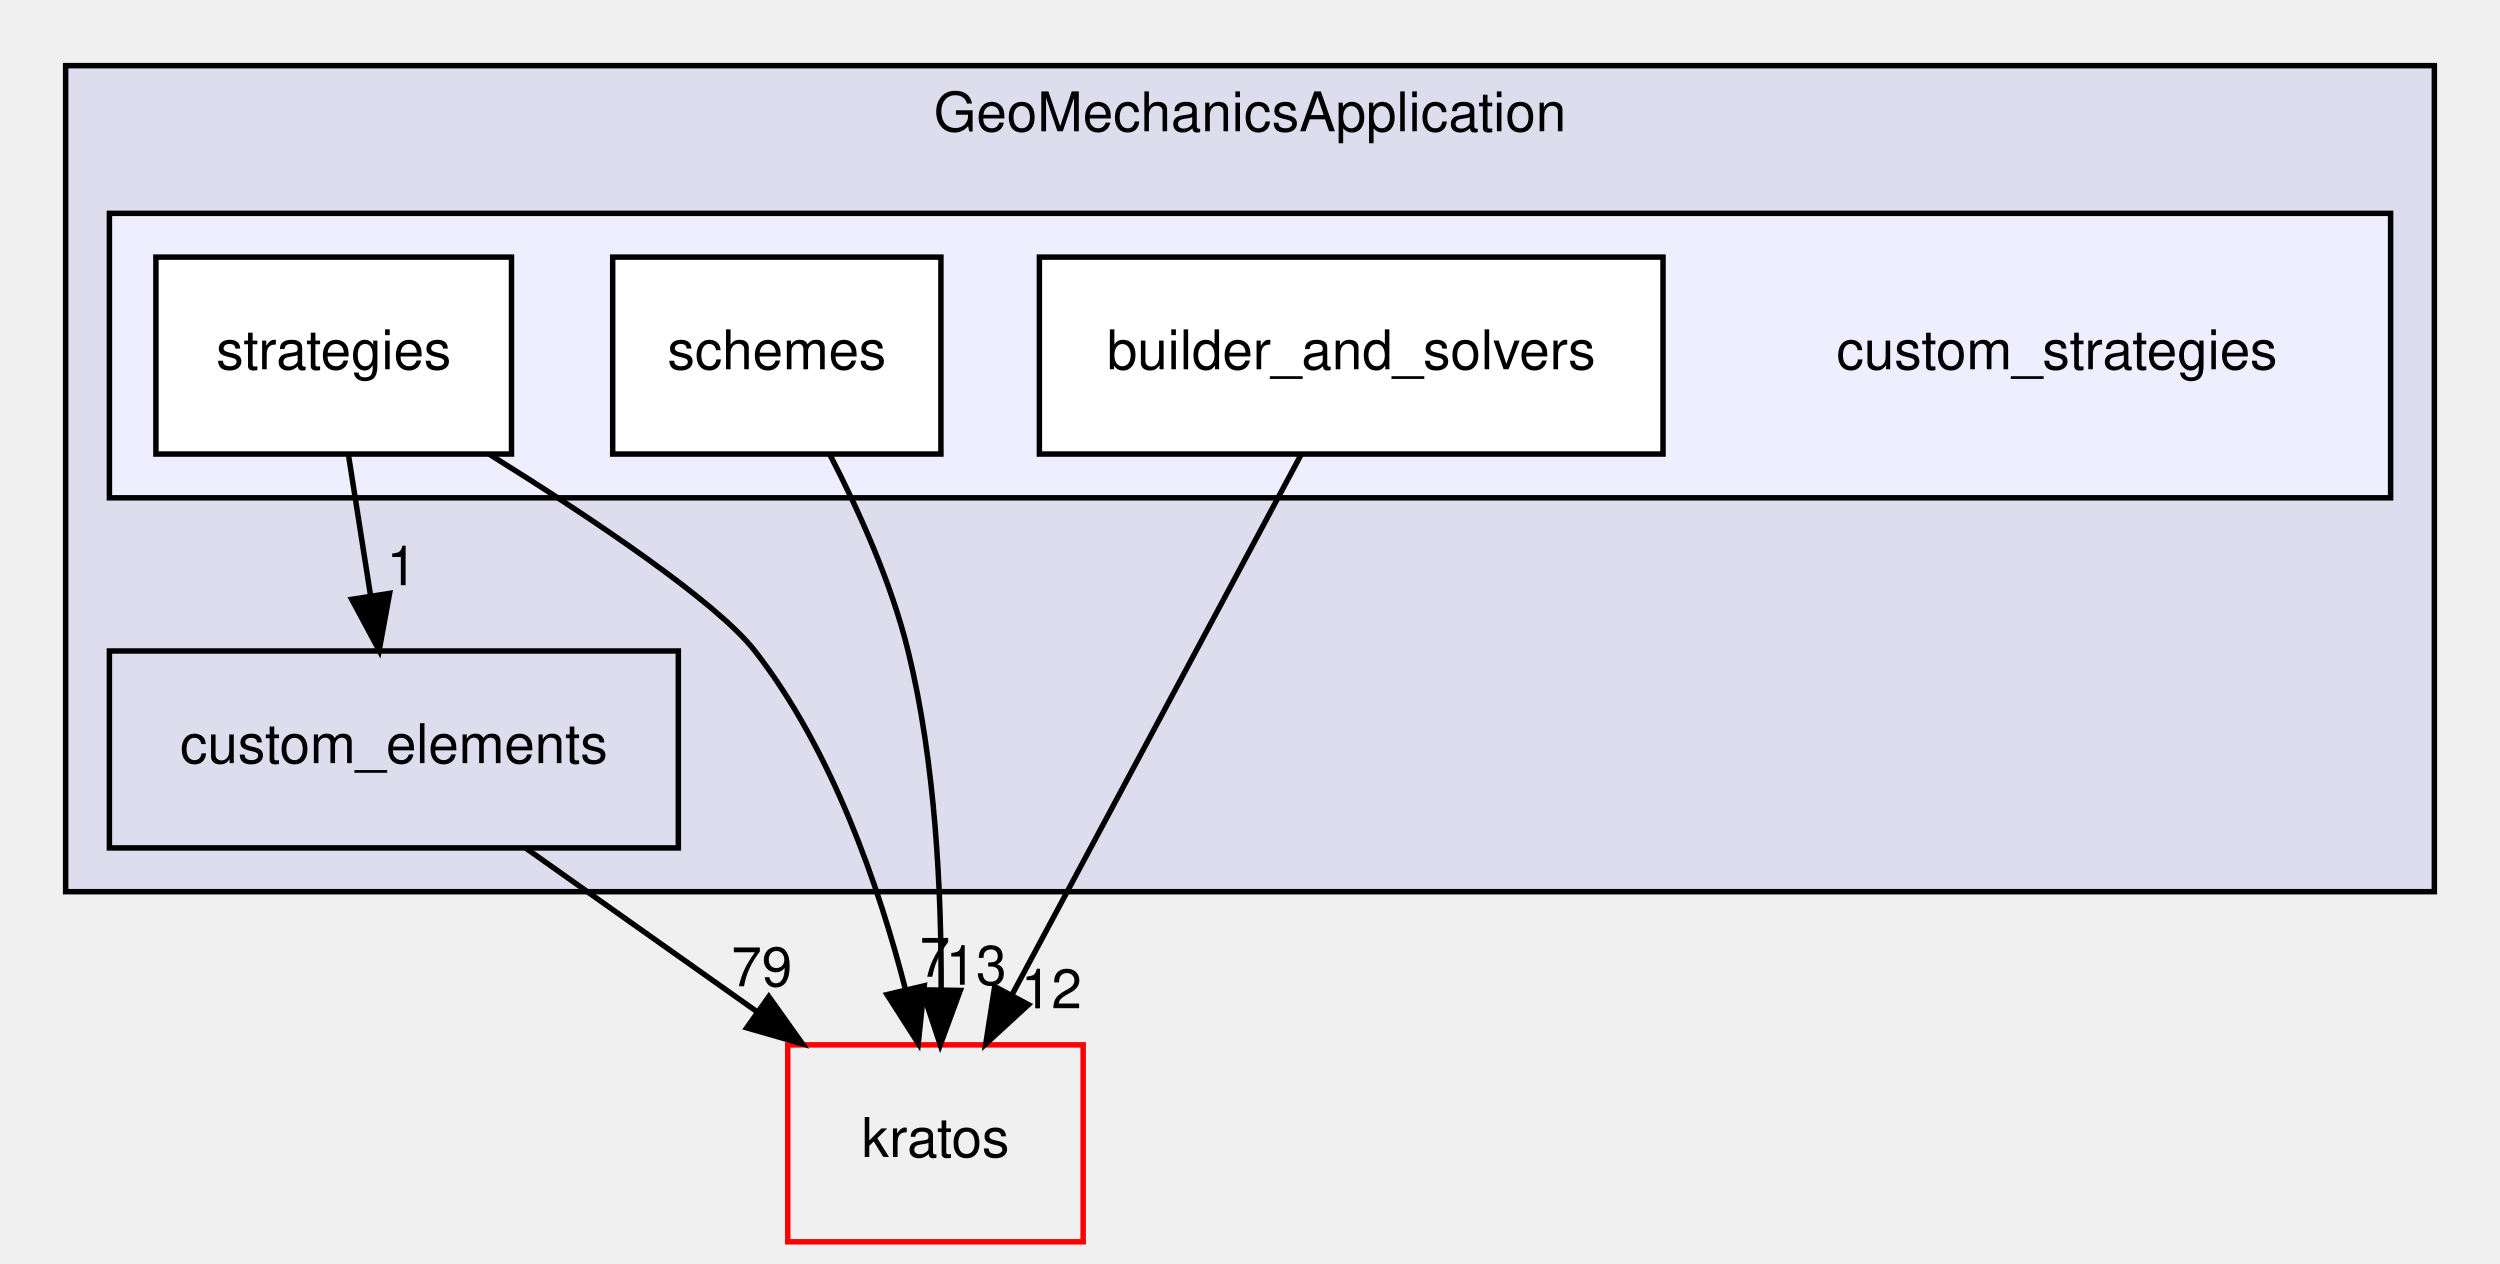
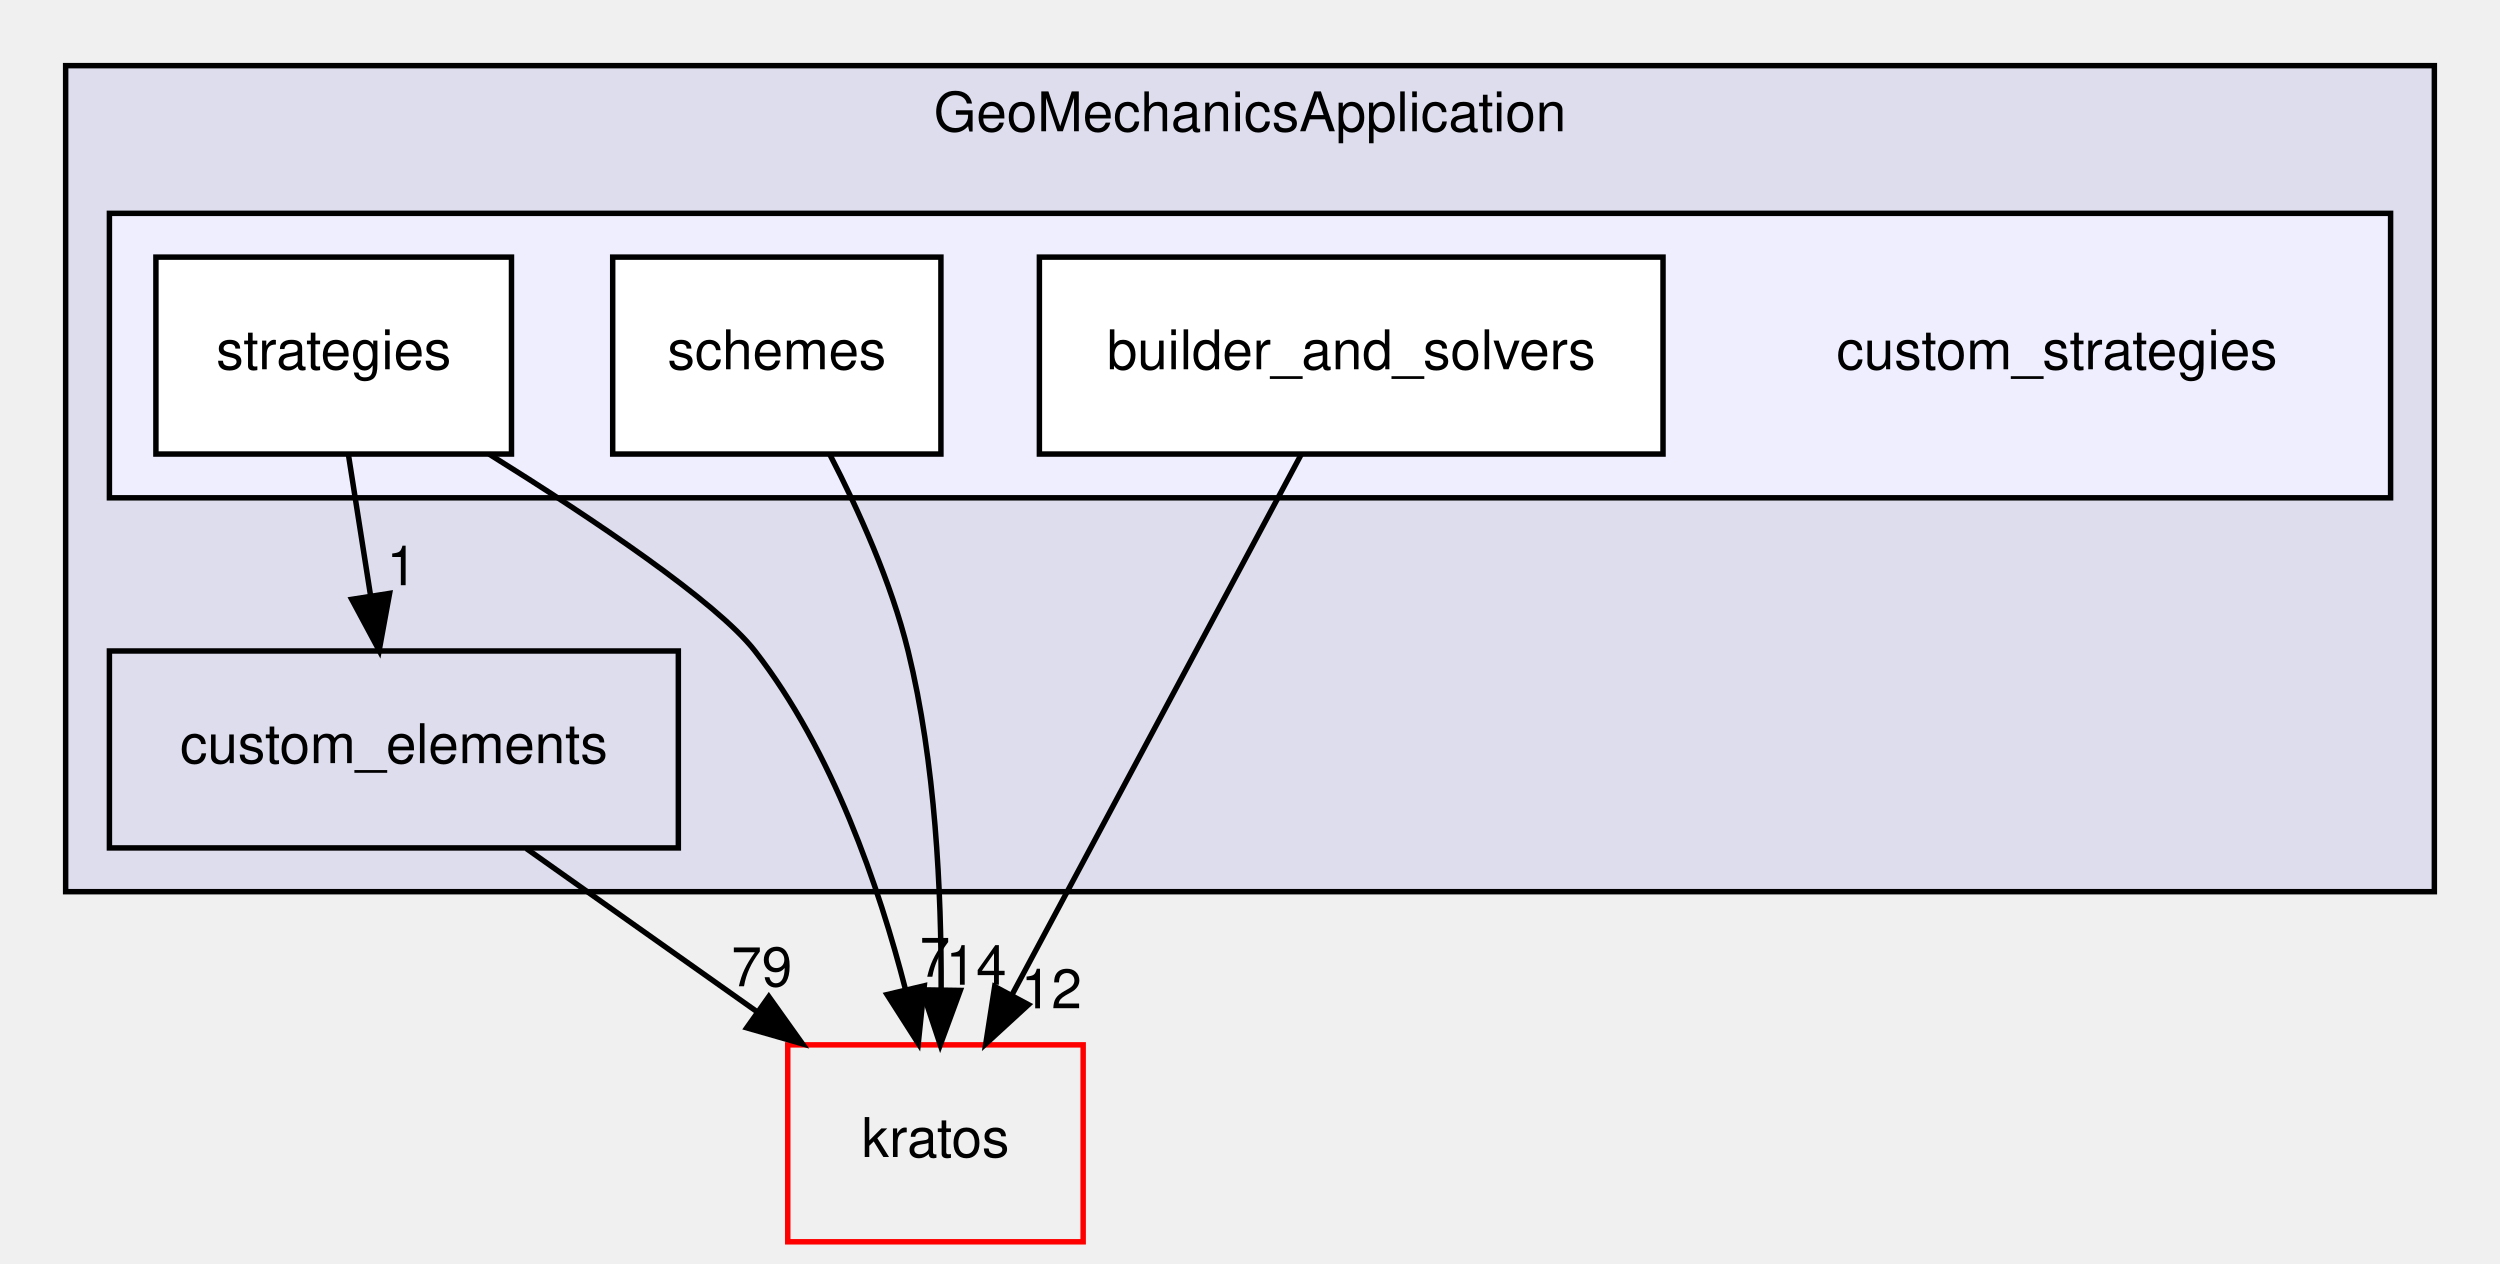
<svg xmlns="http://www.w3.org/2000/svg" xmlns:xlink="http://www.w3.org/1999/xlink" width="457pt" height="231pt" viewBox="0.00 0.00 457.00 231.00">
  <g id="graph0" class="graph" transform="scale(1 1) rotate(0) translate(4 227)">
    <g id="clust1" class="cluster">
      <g id="a_clust1">
        <a xlink:href="dir_b9f7ab37b38e2abcf3d789c3545c505a.html" target="_top" xlink:title="GeoMechanicsApplication">
          <polygon fill="#ddddee" stroke="black" points="8,-64 8,-215 441,-215 441,-64 8,-64" />
          <text text-anchor="middle" x="224.5" y="-203" font-family="Helvetica,sans-Serif" font-size="10.00">GeoMechanicsApplication</text>
        </a>
      </g>
    </g>
    <g id="clust2" class="cluster">
      <g id="a_clust2">
        <a xlink:href="dir_8a4530febe1de8dfadc6a878bf58ccc4.html" target="_top">
          <polygon fill="#eeeeff" stroke="black" points="16,-136 16,-188 433,-188 433,-136 16,-136" />
        </a>
      </g>
    </g>
    <g id="node1" class="node">
      <g id="a_node1">
        <a xlink:href="dir_2027d4f999f41f3c44721dd3292e731a.html" target="_top" xlink:title="custom_elements">
          <polygon fill="none" stroke="black" points="120,-108 16,-108 16,-72 120,-72 120,-108" />
          <text text-anchor="middle" x="68" y="-87.5" font-family="Helvetica,sans-Serif" font-size="10.00">custom_elements</text>
        </a>
      </g>
    </g>
    <g id="node6" class="node">
      <g id="a_node6">
        <a xlink:href="dir_8fc3e8efef0bfca4a113d719cbd52afb.html" target="_top" xlink:title="kratos">
          <polygon fill="none" stroke="red" points="194,-36 140,-36 140,0 194,0 194,-36" />
          <text text-anchor="middle" x="167" y="-15.5" font-family="Helvetica,sans-Serif" font-size="10.00">kratos</text>
        </a>
      </g>
    </g>
    <g id="edge3" class="edge">
      <path fill="none" stroke="black" d="M92.22,-71.88C104.92,-62.89 120.66,-51.76 134.42,-42.03" />
      <polygon fill="black" stroke="black" points="136.54,-44.82 142.69,-36.19 132.5,-39.11 136.54,-44.82" />
      <g id="a_edge3-headlabel">
        <a xlink:href="dir_000120_000705.html" target="_top" xlink:title="79">
          <text text-anchor="middle" x="135.25" y="-46.71" font-family="Helvetica,sans-Serif" font-size="10.00">79</text>
        </a>
      </g>
    </g>
    <g id="node2" class="node">
      <text text-anchor="middle" x="372" y="-159.5" font-family="Helvetica,sans-Serif" font-size="10.00">custom_strategies</text>
    </g>
    <g id="node3" class="node">
      <g id="a_node3">
        <a xlink:href="dir_6e167d7cc658fb826ac0019f7ffc72a5.html" target="_top" xlink:title="builder_and_solvers">
          <polygon fill="white" stroke="black" points="300,-180 186,-180 186,-144 300,-144 300,-180" />
          <text text-anchor="middle" x="243" y="-159.5" font-family="Helvetica,sans-Serif" font-size="10.00">builder_and_solvers</text>
        </a>
      </g>
    </g>
    <g id="edge2" class="edge">
      <path fill="none" stroke="black" d="M233.83,-143.87C220.71,-119.35 196.45,-74.03 181.05,-45.26" />
      <polygon fill="black" stroke="black" points="184,-43.35 176.2,-36.19 177.83,-46.66 184,-43.35" />
      <g id="a_edge2-headlabel">
        <a xlink:href="dir_000403_000705.html" target="_top" xlink:title="12">
          <text text-anchor="middle" x="188.2" y="-42.68" font-family="Helvetica,sans-Serif" font-size="10.00">12</text>
        </a>
      </g>
    </g>
    <g id="node4" class="node">
      <g id="a_node4">
        <a xlink:href="dir_8b9e35ff15674f89770a27c8dd289f1e.html" target="_top" xlink:title="schemes">
          <polygon fill="white" stroke="black" points="168,-180 108,-180 108,-144 168,-144 168,-180" />
          <text text-anchor="middle" x="138" y="-159.5" font-family="Helvetica,sans-Serif" font-size="10.00">schemes</text>
        </a>
      </g>
    </g>
    <g id="edge1" class="edge">
      <path fill="none" stroke="black" d="M147.69,-143.92C152.92,-133.81 158.92,-120.56 162,-108 167,-87.62 168.11,-63.85 168.04,-46.01" />
      <polygon fill="black" stroke="black" points="171.54,-45.95 167.88,-36 164.54,-46.06 171.54,-45.95" />
      <g id="a_edge1-headlabel">
-         <a xlink:href="dir_000122_000705.html" target="_top" xlink:title="13">
-           <text text-anchor="middle" x="174.44" y="-46.99" font-family="Helvetica,sans-Serif" font-size="10.00">13</text>
+         <a xlink:href="dir_000122_000705.html" target="_top" xlink:title="14">
+           <text text-anchor="middle" x="174.44" y="-46.99" font-family="Helvetica,sans-Serif" font-size="10.00">14</text>
        </a>
      </g>
    </g>
    <g id="node5" class="node">
      <g id="a_node5">
        <a xlink:href="dir_0bd4cd4736cc013c8d262fbb90818866.html" target="_top" xlink:title="strategies">
          <polygon fill="white" stroke="black" points="89.5,-180 24.5,-180 24.5,-144 89.5,-144 89.5,-180" />
          <text text-anchor="middle" x="57" y="-159.5" font-family="Helvetica,sans-Serif" font-size="10.00">strategies</text>
        </a>
      </g>
    </g>
    <g id="edge4" class="edge">
      <path fill="none" stroke="black" d="M59.72,-143.7C60.93,-135.98 62.39,-126.71 63.74,-118.11" />
      <polygon fill="black" stroke="black" points="67.22,-118.53 65.31,-108.1 60.3,-117.44 67.22,-118.53" />
      <g id="a_edge4-headlabel">
        <a xlink:href="dir_000404_000120.html" target="_top" xlink:title="1">
          <text text-anchor="middle" x="69.46" y="-120.02" font-family="Helvetica,sans-Serif" font-size="10.00">1</text>
        </a>
      </g>
    </g>
    <g id="edge5" class="edge">
      <path fill="none" stroke="black" d="M85.4,-143.99C104.33,-132.19 126.97,-117.03 134,-108 148.18,-89.79 156.72,-64.86 161.55,-46.02" />
      <polygon fill="black" stroke="black" points="164.96,-46.8 163.86,-36.26 158.15,-45.19 164.96,-46.8" />
      <g id="a_edge5-headlabel">
        <a xlink:href="dir_000404_000705.html" target="_top" xlink:title="7">
          <text text-anchor="middle" x="166.9" y="-48.45" font-family="Helvetica,sans-Serif" font-size="10.00">7</text>
        </a>
      </g>
    </g>
  </g>
</svg>
